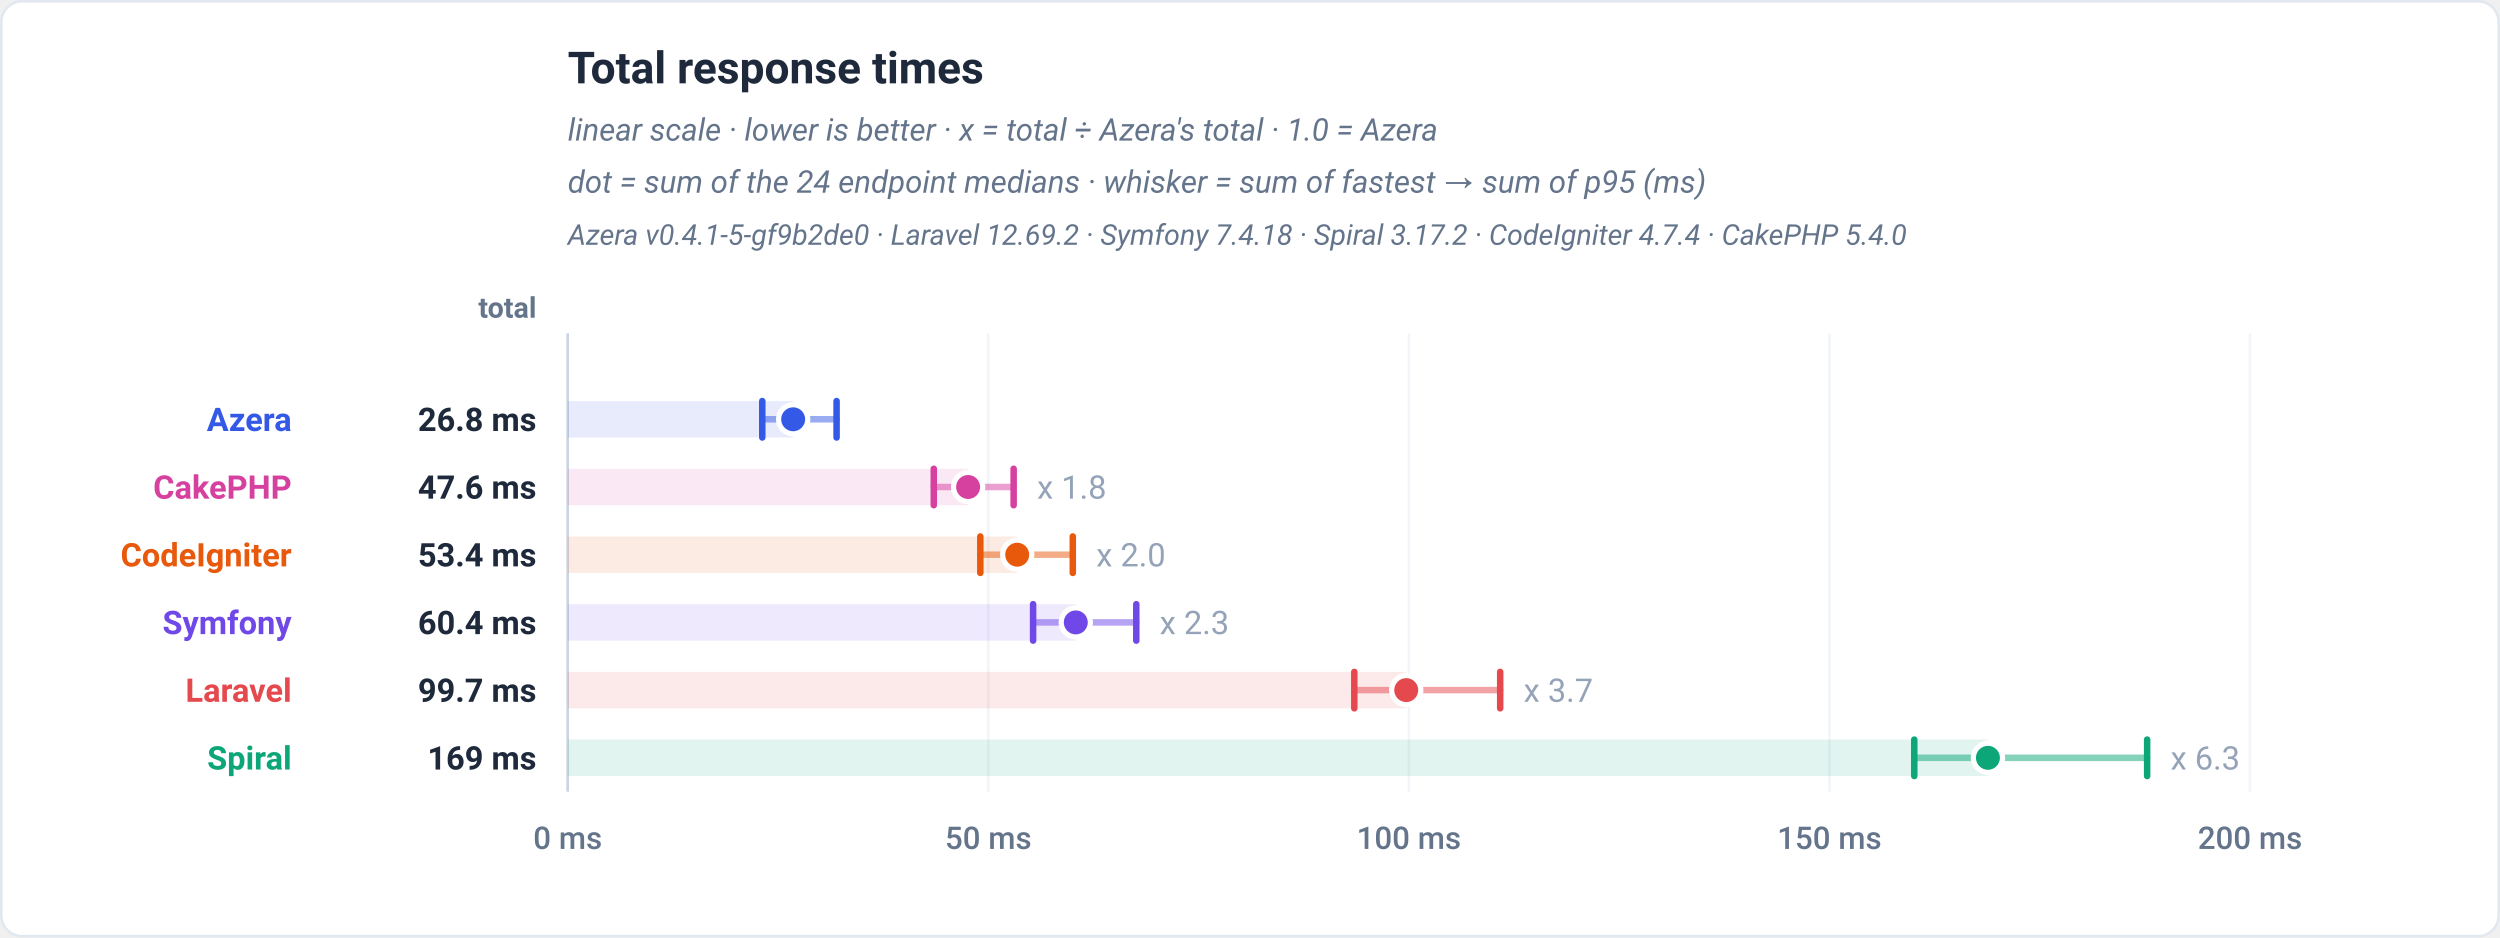
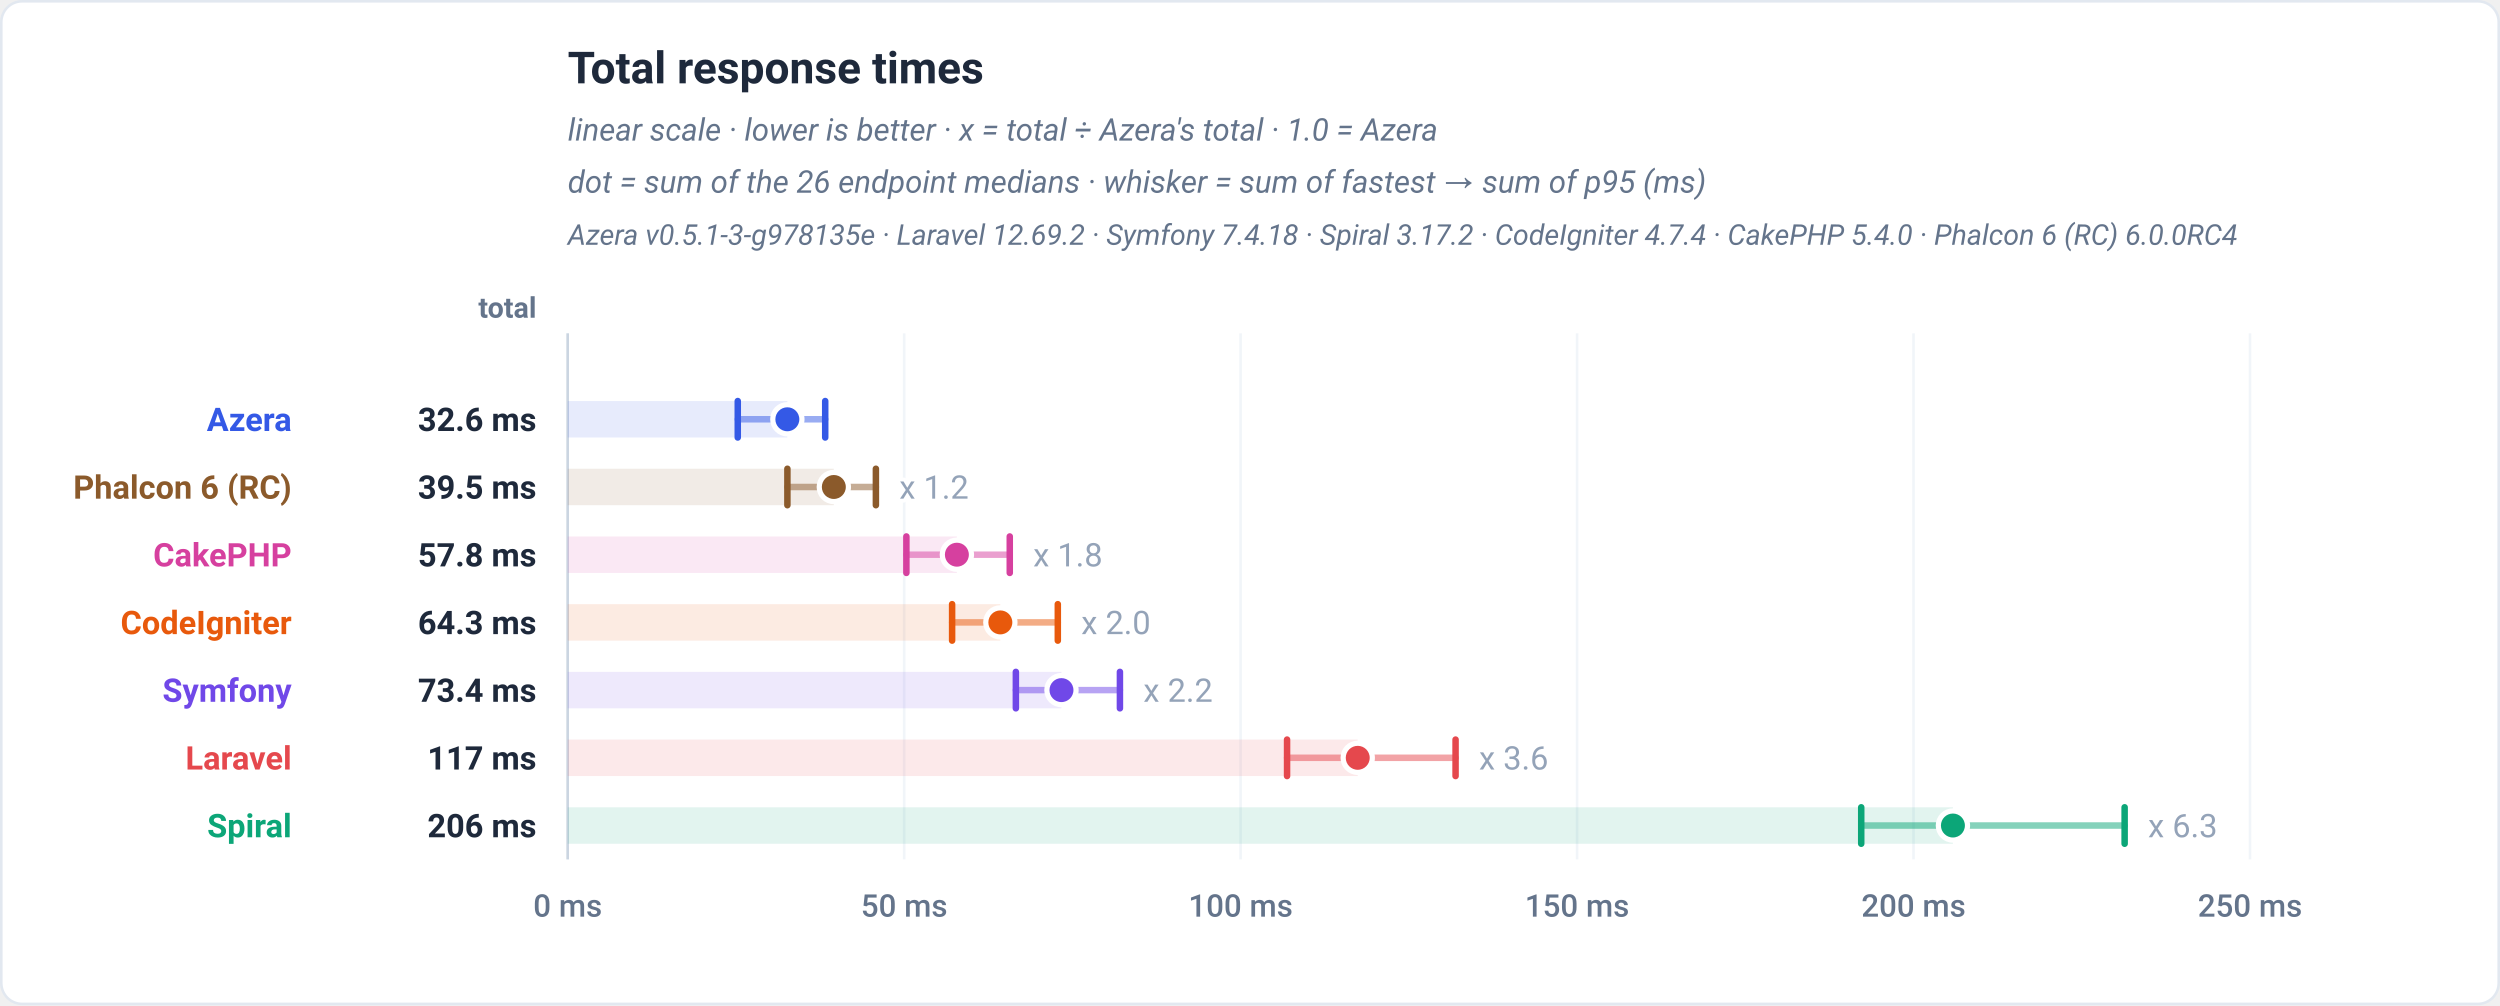
- <svg xmlns="http://www.w3.org/2000/svg" viewBox="0 0 960 360" width="960" height="360" role="img" font-family="-apple-system,BlinkMacSystemFont,'Segoe UI',Roboto,Helvetica,Arial,sans-serif">
-   <rect x="0.5" y="0.5" width="959" height="359" rx="8" fill="#ffffff" stroke="#e2e8f0" />
+ <svg xmlns="http://www.w3.org/2000/svg" viewBox="0 0 960 386" width="960" height="386" role="img" font-family="-apple-system,BlinkMacSystemFont,'Segoe UI',Roboto,Helvetica,Arial,sans-serif">
+   <rect x="0.5" y="0.5" width="959" height="385" rx="8" fill="#ffffff" stroke="#e2e8f0" />
  <text x="218" y="32" font-family="-apple-system,BlinkMacSystemFont,'Segoe UI',Roboto,Helvetica,Arial,sans-serif" font-size="17" font-weight="700" fill="#1e293b" text-anchor="start">Total response times</text>
  <text x="218" y="54" font-family="-apple-system,BlinkMacSystemFont,'Segoe UI',Roboto,Helvetica,Arial,sans-serif" font-size="12" font-weight="400" fill="#64748b" text-anchor="start" font-style="italic">linear scale · lower is better · x = total ÷ Azera's total · 1.0 = Azera</text>
-   <text x="218" y="74" font-family="-apple-system,BlinkMacSystemFont,'Segoe UI',Roboto,Helvetica,Arial,sans-serif" font-size="12" font-weight="400" fill="#64748b" text-anchor="start" font-style="italic">dot = sum of the 24 endpoint medians · whisker = sum of fastest → sum of p95 (ms)</text>
-   <text x="218" y="94" font-family="-apple-system,BlinkMacSystemFont,'Segoe UI',Roboto,Helvetica,Arial,sans-serif" font-size="11" font-weight="400" fill="#64748b" text-anchor="start" font-style="italic">Azera v0.4.1-5-gf9b2de0 · Laravel 12.69.2 · Symfony 7.4.18 · Spiral 3.17.2 · CodeIgniter 4.7.4 · CakePHP 5.4.0</text>
+   <text x="218" y="74" font-family="-apple-system,BlinkMacSystemFont,'Segoe UI',Roboto,Helvetica,Arial,sans-serif" font-size="12" font-weight="400" fill="#64748b" text-anchor="start" font-style="italic">dot = sum of the 26 endpoint medians · whisker = sum of fastest → sum of p95 (ms)</text>
+   <text x="218" y="94" font-family="-apple-system,BlinkMacSystemFont,'Segoe UI',Roboto,Helvetica,Arial,sans-serif" font-size="11" font-weight="400" fill="#64748b" text-anchor="start" font-style="italic">Azera v0.5.1-3-g978135e · Laravel 12.69.2 · Symfony 7.4.18 · Spiral 3.17.2 · CodeIgniter 4.7.4 · CakePHP 5.4.0 · Phalcon 6 (RC) 6.0.0RC4</text>
  <text x="206" y="122" font-family="-apple-system,BlinkMacSystemFont,'Segoe UI',Roboto,Helvetica,Arial,sans-serif" font-size="11" font-weight="600" fill="#64748b" text-anchor="end">total</text>
-   <line x1="218" y1="128" x2="218" y2="304" stroke="#f1f5f9" stroke-width="1" />
-   <text x="218" y="326" font-family="-apple-system,BlinkMacSystemFont,'Segoe UI',Roboto,Helvetica,Arial,sans-serif" font-size="12" font-weight="500" fill="#64748b" text-anchor="middle">0 ms</text>
-   <line x1="379.5" y1="128" x2="379.5" y2="304" stroke="#f1f5f9" stroke-width="1" />
-   <text x="379.5" y="326" font-family="-apple-system,BlinkMacSystemFont,'Segoe UI',Roboto,Helvetica,Arial,sans-serif" font-size="12" font-weight="500" fill="#64748b" text-anchor="middle">50 ms</text>
-   <line x1="541" y1="128" x2="541" y2="304" stroke="#f1f5f9" stroke-width="1" />
-   <text x="541" y="326" font-family="-apple-system,BlinkMacSystemFont,'Segoe UI',Roboto,Helvetica,Arial,sans-serif" font-size="12" font-weight="500" fill="#64748b" text-anchor="middle">100 ms</text>
-   <line x1="702.5" y1="128" x2="702.5" y2="304" stroke="#f1f5f9" stroke-width="1" />
-   <text x="702.5" y="326" font-family="-apple-system,BlinkMacSystemFont,'Segoe UI',Roboto,Helvetica,Arial,sans-serif" font-size="12" font-weight="500" fill="#64748b" text-anchor="middle">150 ms</text>
-   <line x1="864" y1="128" x2="864" y2="304" stroke="#f1f5f9" stroke-width="1" />
-   <text x="864" y="326" font-family="-apple-system,BlinkMacSystemFont,'Segoe UI',Roboto,Helvetica,Arial,sans-serif" font-size="12" font-weight="500" fill="#64748b" text-anchor="middle">200 ms</text>
-   <line x1="218" y1="128" x2="218" y2="304" stroke="#cbd5e1" stroke-width="1" />
-   <rect x="218" y="154" width="86.57" height="14" fill="#3459e6" fill-opacity="0.12" />
-   <line x1="292.71" y1="161" x2="321.25" y2="161" stroke="#3459e6" stroke-width="2.5" stroke-linecap="round" opacity="0.5" />
-   <line x1="292.71" y1="154" x2="292.71" y2="168" stroke="#3459e6" stroke-width="2.5" stroke-linecap="round" />
-   <line x1="321.25" y1="154" x2="321.25" y2="168" stroke="#3459e6" stroke-width="2.5" stroke-linecap="round" />
-   <circle cx="304.57" cy="161" r="5.6" fill="#3459e6" stroke="#ffffff" stroke-width="2" />
+   <line x1="218" y1="128" x2="218" y2="330" stroke="#f1f5f9" stroke-width="1" />
+   <text x="218" y="352" font-family="-apple-system,BlinkMacSystemFont,'Segoe UI',Roboto,Helvetica,Arial,sans-serif" font-size="12" font-weight="500" fill="#64748b" text-anchor="middle">0 ms</text>
+   <line x1="347.2" y1="128" x2="347.2" y2="330" stroke="#f1f5f9" stroke-width="1" />
+   <text x="347.2" y="352" font-family="-apple-system,BlinkMacSystemFont,'Segoe UI',Roboto,Helvetica,Arial,sans-serif" font-size="12" font-weight="500" fill="#64748b" text-anchor="middle">50 ms</text>
+   <line x1="476.4" y1="128" x2="476.4" y2="330" stroke="#f1f5f9" stroke-width="1" />
+   <text x="476.4" y="352" font-family="-apple-system,BlinkMacSystemFont,'Segoe UI',Roboto,Helvetica,Arial,sans-serif" font-size="12" font-weight="500" fill="#64748b" text-anchor="middle">100 ms</text>
+   <line x1="605.6" y1="128" x2="605.6" y2="330" stroke="#f1f5f9" stroke-width="1" />
+   <text x="605.6" y="352" font-family="-apple-system,BlinkMacSystemFont,'Segoe UI',Roboto,Helvetica,Arial,sans-serif" font-size="12" font-weight="500" fill="#64748b" text-anchor="middle">150 ms</text>
+   <line x1="734.8" y1="128" x2="734.8" y2="330" stroke="#f1f5f9" stroke-width="1" />
+   <text x="734.8" y="352" font-family="-apple-system,BlinkMacSystemFont,'Segoe UI',Roboto,Helvetica,Arial,sans-serif" font-size="12" font-weight="500" fill="#64748b" text-anchor="middle">200 ms</text>
+   <line x1="864" y1="128" x2="864" y2="330" stroke="#f1f5f9" stroke-width="1" />
+   <text x="864" y="352" font-family="-apple-system,BlinkMacSystemFont,'Segoe UI',Roboto,Helvetica,Arial,sans-serif" font-size="12" font-weight="500" fill="#64748b" text-anchor="middle">250 ms</text>
+   <line x1="218" y1="128" x2="218" y2="330" stroke="#cbd5e1" stroke-width="1" />
+   <rect x="218" y="154" width="84.34" height="14" fill="#3459e6" fill-opacity="0.12" />
+   <line x1="283.3" y1="161" x2="316.88" y2="161" stroke="#3459e6" stroke-width="2.5" stroke-linecap="round" opacity="0.5" />
+   <line x1="283.3" y1="154" x2="283.3" y2="168" stroke="#3459e6" stroke-width="2.5" stroke-linecap="round" />
+   <line x1="316.88" y1="154" x2="316.88" y2="168" stroke="#3459e6" stroke-width="2.5" stroke-linecap="round" />
+   <circle cx="302.34" cy="161" r="5.6" fill="#3459e6" stroke="#ffffff" stroke-width="2" />
  <text x="112" y="165.5" font-family="-apple-system,BlinkMacSystemFont,'Segoe UI',Roboto,Helvetica,Arial,sans-serif" font-size="12.5" font-weight="700" fill="#3459e6" text-anchor="end">Azera</text>
-   <text x="206" y="165.5" font-family="-apple-system,BlinkMacSystemFont,'Segoe UI',Roboto,Helvetica,Arial,sans-serif" font-size="12.5" font-weight="700" fill="#1e293b" text-anchor="end">26.8 ms</text>
-   <rect x="218" y="180" width="153.75" height="14" fill="#d6409f" fill-opacity="0.12" />
-   <line x1="358.57" y1="187" x2="389.24" y2="187" stroke="#d6409f" stroke-width="2.5" stroke-linecap="round" opacity="0.5" />
-   <line x1="358.57" y1="180" x2="358.57" y2="194" stroke="#d6409f" stroke-width="2.5" stroke-linecap="round" />
-   <line x1="389.24" y1="180" x2="389.24" y2="194" stroke="#d6409f" stroke-width="2.5" stroke-linecap="round" />
-   <circle cx="371.75" cy="187" r="5.6" fill="#d6409f" stroke="#ffffff" stroke-width="2" />
-   <text x="398.24" y="191.5" font-family="-apple-system,BlinkMacSystemFont,'Segoe UI',Roboto,Helvetica,Arial,sans-serif" font-size="12.5" font-weight="400" fill="#94a3b8" text-anchor="start" stroke="#ffffff" stroke-width="3" paint-order="stroke" stroke-linejoin="round">x 1.8</text>
-   <text x="112" y="191.5" font-family="-apple-system,BlinkMacSystemFont,'Segoe UI',Roboto,Helvetica,Arial,sans-serif" font-size="12.5" font-weight="700" fill="#d6409f" text-anchor="end">CakePHP</text>
-   <text x="206" y="191.5" font-family="-apple-system,BlinkMacSystemFont,'Segoe UI',Roboto,Helvetica,Arial,sans-serif" font-size="12.5" font-weight="700" fill="#1e293b" text-anchor="end">47.6 ms</text>
-   <rect x="218" y="206" width="172.6" height="14" fill="#e8590c" fill-opacity="0.12" />
-   <line x1="376.44" y1="213" x2="411.95" y2="213" stroke="#e8590c" stroke-width="2.5" stroke-linecap="round" opacity="0.5" />
-   <line x1="376.44" y1="206" x2="376.44" y2="220" stroke="#e8590c" stroke-width="2.5" stroke-linecap="round" />
-   <line x1="411.95" y1="206" x2="411.95" y2="220" stroke="#e8590c" stroke-width="2.5" stroke-linecap="round" />
-   <circle cx="390.6" cy="213" r="5.6" fill="#e8590c" stroke="#ffffff" stroke-width="2" />
-   <text x="420.95" y="217.5" font-family="-apple-system,BlinkMacSystemFont,'Segoe UI',Roboto,Helvetica,Arial,sans-serif" font-size="12.5" font-weight="400" fill="#94a3b8" text-anchor="start" stroke="#ffffff" stroke-width="3" paint-order="stroke" stroke-linejoin="round">x 2.0</text>
-   <text x="112" y="217.5" font-family="-apple-system,BlinkMacSystemFont,'Segoe UI',Roboto,Helvetica,Arial,sans-serif" font-size="12.5" font-weight="700" fill="#e8590c" text-anchor="end">CodeIgniter</text>
-   <text x="206" y="217.5" font-family="-apple-system,BlinkMacSystemFont,'Segoe UI',Roboto,Helvetica,Arial,sans-serif" font-size="12.5" font-weight="700" fill="#1e293b" text-anchor="end">53.4 ms</text>
-   <rect x="218" y="232" width="195.1" height="14" fill="#7048e8" fill-opacity="0.12" />
-   <line x1="396.71" y1="239" x2="436.33" y2="239" stroke="#7048e8" stroke-width="2.5" stroke-linecap="round" opacity="0.5" />
-   <line x1="396.71" y1="232" x2="396.71" y2="246" stroke="#7048e8" stroke-width="2.5" stroke-linecap="round" />
-   <line x1="436.33" y1="232" x2="436.33" y2="246" stroke="#7048e8" stroke-width="2.5" stroke-linecap="round" />
-   <circle cx="413.1" cy="239" r="5.6" fill="#7048e8" stroke="#ffffff" stroke-width="2" />
-   <text x="445.33" y="243.5" font-family="-apple-system,BlinkMacSystemFont,'Segoe UI',Roboto,Helvetica,Arial,sans-serif" font-size="12.5" font-weight="400" fill="#94a3b8" text-anchor="start" stroke="#ffffff" stroke-width="3" paint-order="stroke" stroke-linejoin="round">x 2.3</text>
-   <text x="112" y="243.5" font-family="-apple-system,BlinkMacSystemFont,'Segoe UI',Roboto,Helvetica,Arial,sans-serif" font-size="12.5" font-weight="700" fill="#7048e8" text-anchor="end">Symfony</text>
-   <text x="206" y="243.5" font-family="-apple-system,BlinkMacSystemFont,'Segoe UI',Roboto,Helvetica,Arial,sans-serif" font-size="12.5" font-weight="700" fill="#1e293b" text-anchor="end">60.4 ms</text>
-   <rect x="218" y="258" width="321.99" height="14" fill="#e5484d" fill-opacity="0.12" />
-   <line x1="520.05" y1="265" x2="576.07" y2="265" stroke="#e5484d" stroke-width="2.5" stroke-linecap="round" opacity="0.5" />
-   <line x1="520.05" y1="258" x2="520.05" y2="272" stroke="#e5484d" stroke-width="2.5" stroke-linecap="round" />
-   <line x1="576.07" y1="258" x2="576.07" y2="272" stroke="#e5484d" stroke-width="2.5" stroke-linecap="round" />
-   <circle cx="539.99" cy="265" r="5.6" fill="#e5484d" stroke="#ffffff" stroke-width="2" />
-   <text x="585.07" y="269.5" font-family="-apple-system,BlinkMacSystemFont,'Segoe UI',Roboto,Helvetica,Arial,sans-serif" font-size="12.5" font-weight="400" fill="#94a3b8" text-anchor="start" stroke="#ffffff" stroke-width="3" paint-order="stroke" stroke-linejoin="round">x 3.7</text>
-   <text x="112" y="269.5" font-family="-apple-system,BlinkMacSystemFont,'Segoe UI',Roboto,Helvetica,Arial,sans-serif" font-size="12.5" font-weight="700" fill="#e5484d" text-anchor="end">Laravel</text>
-   <text x="206" y="269.5" font-family="-apple-system,BlinkMacSystemFont,'Segoe UI',Roboto,Helvetica,Arial,sans-serif" font-size="12.5" font-weight="700" fill="#1e293b" text-anchor="end">99.7 ms</text>
-   <rect x="218" y="284" width="545.36" height="14" fill="#0ca678" fill-opacity="0.12" />
-   <line x1="735.08" y1="291" x2="824.5" y2="291" stroke="#0ca678" stroke-width="2.5" stroke-linecap="round" opacity="0.5" />
-   <line x1="735.08" y1="284" x2="735.08" y2="298" stroke="#0ca678" stroke-width="2.5" stroke-linecap="round" />
-   <line x1="824.5" y1="284" x2="824.5" y2="298" stroke="#0ca678" stroke-width="2.5" stroke-linecap="round" />
-   <circle cx="763.36" cy="291" r="5.6" fill="#0ca678" stroke="#ffffff" stroke-width="2" />
-   <text x="833.5" y="295.5" font-family="-apple-system,BlinkMacSystemFont,'Segoe UI',Roboto,Helvetica,Arial,sans-serif" font-size="12.5" font-weight="400" fill="#94a3b8" text-anchor="start" stroke="#ffffff" stroke-width="3" paint-order="stroke" stroke-linejoin="round">x 6.3</text>
-   <text x="112" y="295.5" font-family="-apple-system,BlinkMacSystemFont,'Segoe UI',Roboto,Helvetica,Arial,sans-serif" font-size="12.5" font-weight="700" fill="#0ca678" text-anchor="end">Spiral</text>
-   <text x="206" y="295.5" font-family="-apple-system,BlinkMacSystemFont,'Segoe UI',Roboto,Helvetica,Arial,sans-serif" font-size="12.5" font-weight="700" fill="#1e293b" text-anchor="end">169 ms</text>
+   <text x="206" y="165.5" font-family="-apple-system,BlinkMacSystemFont,'Segoe UI',Roboto,Helvetica,Arial,sans-serif" font-size="12.5" font-weight="700" fill="#1e293b" text-anchor="end">32.6 ms</text>
+   <rect x="218" y="180" width="102.19" height="14" fill="#8b5a2b" fill-opacity="0.12" />
+   <line x1="302.36" y1="187" x2="336.34" y2="187" stroke="#8b5a2b" stroke-width="2.5" stroke-linecap="round" opacity="0.5" />
+   <line x1="302.36" y1="180" x2="302.36" y2="194" stroke="#8b5a2b" stroke-width="2.5" stroke-linecap="round" />
+   <line x1="336.34" y1="180" x2="336.34" y2="194" stroke="#8b5a2b" stroke-width="2.5" stroke-linecap="round" />
+   <circle cx="320.19" cy="187" r="5.6" fill="#8b5a2b" stroke="#ffffff" stroke-width="2" />
+   <text x="345.34" y="191.5" font-family="-apple-system,BlinkMacSystemFont,'Segoe UI',Roboto,Helvetica,Arial,sans-serif" font-size="12.5" font-weight="400" fill="#94a3b8" text-anchor="start" stroke="#ffffff" stroke-width="3" paint-order="stroke" stroke-linejoin="round">x 1.2</text>
+   <text x="112" y="191.5" font-family="-apple-system,BlinkMacSystemFont,'Segoe UI',Roboto,Helvetica,Arial,sans-serif" font-size="12.5" font-weight="700" fill="#8b5a2b" text-anchor="end">Phalcon 6 (RC)</text>
+   <text x="206" y="191.5" font-family="-apple-system,BlinkMacSystemFont,'Segoe UI',Roboto,Helvetica,Arial,sans-serif" font-size="12.5" font-weight="700" fill="#1e293b" text-anchor="end">39.5 ms</text>
+   <rect x="218" y="206" width="149.44" height="14" fill="#d6409f" fill-opacity="0.12" />
+   <line x1="348.05" y1="213" x2="387.75" y2="213" stroke="#d6409f" stroke-width="2.5" stroke-linecap="round" opacity="0.5" />
+   <line x1="348.05" y1="206" x2="348.05" y2="220" stroke="#d6409f" stroke-width="2.5" stroke-linecap="round" />
+   <line x1="387.75" y1="206" x2="387.75" y2="220" stroke="#d6409f" stroke-width="2.5" stroke-linecap="round" />
+   <circle cx="367.44" cy="213" r="5.6" fill="#d6409f" stroke="#ffffff" stroke-width="2" />
+   <text x="396.75" y="217.5" font-family="-apple-system,BlinkMacSystemFont,'Segoe UI',Roboto,Helvetica,Arial,sans-serif" font-size="12.5" font-weight="400" fill="#94a3b8" text-anchor="start" stroke="#ffffff" stroke-width="3" paint-order="stroke" stroke-linejoin="round">x 1.8</text>
+   <text x="112" y="217.5" font-family="-apple-system,BlinkMacSystemFont,'Segoe UI',Roboto,Helvetica,Arial,sans-serif" font-size="12.5" font-weight="700" fill="#d6409f" text-anchor="end">CakePHP</text>
+   <text x="206" y="217.5" font-family="-apple-system,BlinkMacSystemFont,'Segoe UI',Roboto,Helvetica,Arial,sans-serif" font-size="12.5" font-weight="700" fill="#1e293b" text-anchor="end">57.8 ms</text>
+   <rect x="218" y="232" width="166.13" height="14" fill="#e8590c" fill-opacity="0.12" />
+   <line x1="365.61" y1="239" x2="406.2" y2="239" stroke="#e8590c" stroke-width="2.5" stroke-linecap="round" opacity="0.5" />
+   <line x1="365.61" y1="232" x2="365.61" y2="246" stroke="#e8590c" stroke-width="2.5" stroke-linecap="round" />
+   <line x1="406.2" y1="232" x2="406.2" y2="246" stroke="#e8590c" stroke-width="2.5" stroke-linecap="round" />
+   <circle cx="384.13" cy="239" r="5.6" fill="#e8590c" stroke="#ffffff" stroke-width="2" />
+   <text x="415.2" y="243.5" font-family="-apple-system,BlinkMacSystemFont,'Segoe UI',Roboto,Helvetica,Arial,sans-serif" font-size="12.5" font-weight="400" fill="#94a3b8" text-anchor="start" stroke="#ffffff" stroke-width="3" paint-order="stroke" stroke-linejoin="round">x 2.0</text>
+   <text x="112" y="243.5" font-family="-apple-system,BlinkMacSystemFont,'Segoe UI',Roboto,Helvetica,Arial,sans-serif" font-size="12.5" font-weight="700" fill="#e8590c" text-anchor="end">CodeIgniter</text>
+   <text x="206" y="243.5" font-family="-apple-system,BlinkMacSystemFont,'Segoe UI',Roboto,Helvetica,Arial,sans-serif" font-size="12.5" font-weight="700" fill="#1e293b" text-anchor="end">64.3 ms</text>
+   <rect x="218" y="258" width="189.6" height="14" fill="#7048e8" fill-opacity="0.12" />
+   <line x1="390.09" y1="265" x2="430.05" y2="265" stroke="#7048e8" stroke-width="2.5" stroke-linecap="round" opacity="0.5" />
+   <line x1="390.09" y1="258" x2="390.09" y2="272" stroke="#7048e8" stroke-width="2.5" stroke-linecap="round" />
+   <line x1="430.05" y1="258" x2="430.05" y2="272" stroke="#7048e8" stroke-width="2.5" stroke-linecap="round" />
+   <circle cx="407.6" cy="265" r="5.6" fill="#7048e8" stroke="#ffffff" stroke-width="2" />
+   <text x="439.05" y="269.5" font-family="-apple-system,BlinkMacSystemFont,'Segoe UI',Roboto,Helvetica,Arial,sans-serif" font-size="12.5" font-weight="400" fill="#94a3b8" text-anchor="start" stroke="#ffffff" stroke-width="3" paint-order="stroke" stroke-linejoin="round">x 2.2</text>
+   <text x="112" y="269.5" font-family="-apple-system,BlinkMacSystemFont,'Segoe UI',Roboto,Helvetica,Arial,sans-serif" font-size="12.5" font-weight="700" fill="#7048e8" text-anchor="end">Symfony</text>
+   <text x="206" y="269.5" font-family="-apple-system,BlinkMacSystemFont,'Segoe UI',Roboto,Helvetica,Arial,sans-serif" font-size="12.5" font-weight="700" fill="#1e293b" text-anchor="end">73.4 ms</text>
+   <rect x="218" y="284" width="303.37" height="14" fill="#e5484d" fill-opacity="0.12" />
+   <line x1="494.23" y1="291" x2="558.94" y2="291" stroke="#e5484d" stroke-width="2.5" stroke-linecap="round" opacity="0.5" />
+   <line x1="494.23" y1="284" x2="494.23" y2="298" stroke="#e5484d" stroke-width="2.5" stroke-linecap="round" />
+   <line x1="558.94" y1="284" x2="558.94" y2="298" stroke="#e5484d" stroke-width="2.5" stroke-linecap="round" />
+   <circle cx="521.37" cy="291" r="5.6" fill="#e5484d" stroke="#ffffff" stroke-width="2" />
+   <text x="567.94" y="295.5" font-family="-apple-system,BlinkMacSystemFont,'Segoe UI',Roboto,Helvetica,Arial,sans-serif" font-size="12.5" font-weight="400" fill="#94a3b8" text-anchor="start" stroke="#ffffff" stroke-width="3" paint-order="stroke" stroke-linejoin="round">x 3.6</text>
+   <text x="112" y="295.5" font-family="-apple-system,BlinkMacSystemFont,'Segoe UI',Roboto,Helvetica,Arial,sans-serif" font-size="12.5" font-weight="700" fill="#e5484d" text-anchor="end">Laravel</text>
+   <text x="206" y="295.5" font-family="-apple-system,BlinkMacSystemFont,'Segoe UI',Roboto,Helvetica,Arial,sans-serif" font-size="12.5" font-weight="700" fill="#1e293b" text-anchor="end">117 ms</text>
+   <rect x="218" y="310" width="531.92" height="14" fill="#0ca678" fill-opacity="0.12" />
+   <line x1="714.71" y1="317" x2="815.86" y2="317" stroke="#0ca678" stroke-width="2.5" stroke-linecap="round" opacity="0.5" />
+   <line x1="714.71" y1="310" x2="714.71" y2="324" stroke="#0ca678" stroke-width="2.5" stroke-linecap="round" />
+   <line x1="815.86" y1="310" x2="815.86" y2="324" stroke="#0ca678" stroke-width="2.5" stroke-linecap="round" />
+   <circle cx="749.92" cy="317" r="5.6" fill="#0ca678" stroke="#ffffff" stroke-width="2" />
+   <text x="824.86" y="321.5" font-family="-apple-system,BlinkMacSystemFont,'Segoe UI',Roboto,Helvetica,Arial,sans-serif" font-size="12.5" font-weight="400" fill="#94a3b8" text-anchor="start" stroke="#ffffff" stroke-width="3" paint-order="stroke" stroke-linejoin="round">x 6.3</text>
+   <text x="112" y="321.5" font-family="-apple-system,BlinkMacSystemFont,'Segoe UI',Roboto,Helvetica,Arial,sans-serif" font-size="12.5" font-weight="700" fill="#0ca678" text-anchor="end">Spiral</text>
+   <text x="206" y="321.5" font-family="-apple-system,BlinkMacSystemFont,'Segoe UI',Roboto,Helvetica,Arial,sans-serif" font-size="12.5" font-weight="700" fill="#1e293b" text-anchor="end">206 ms</text>
</svg>
